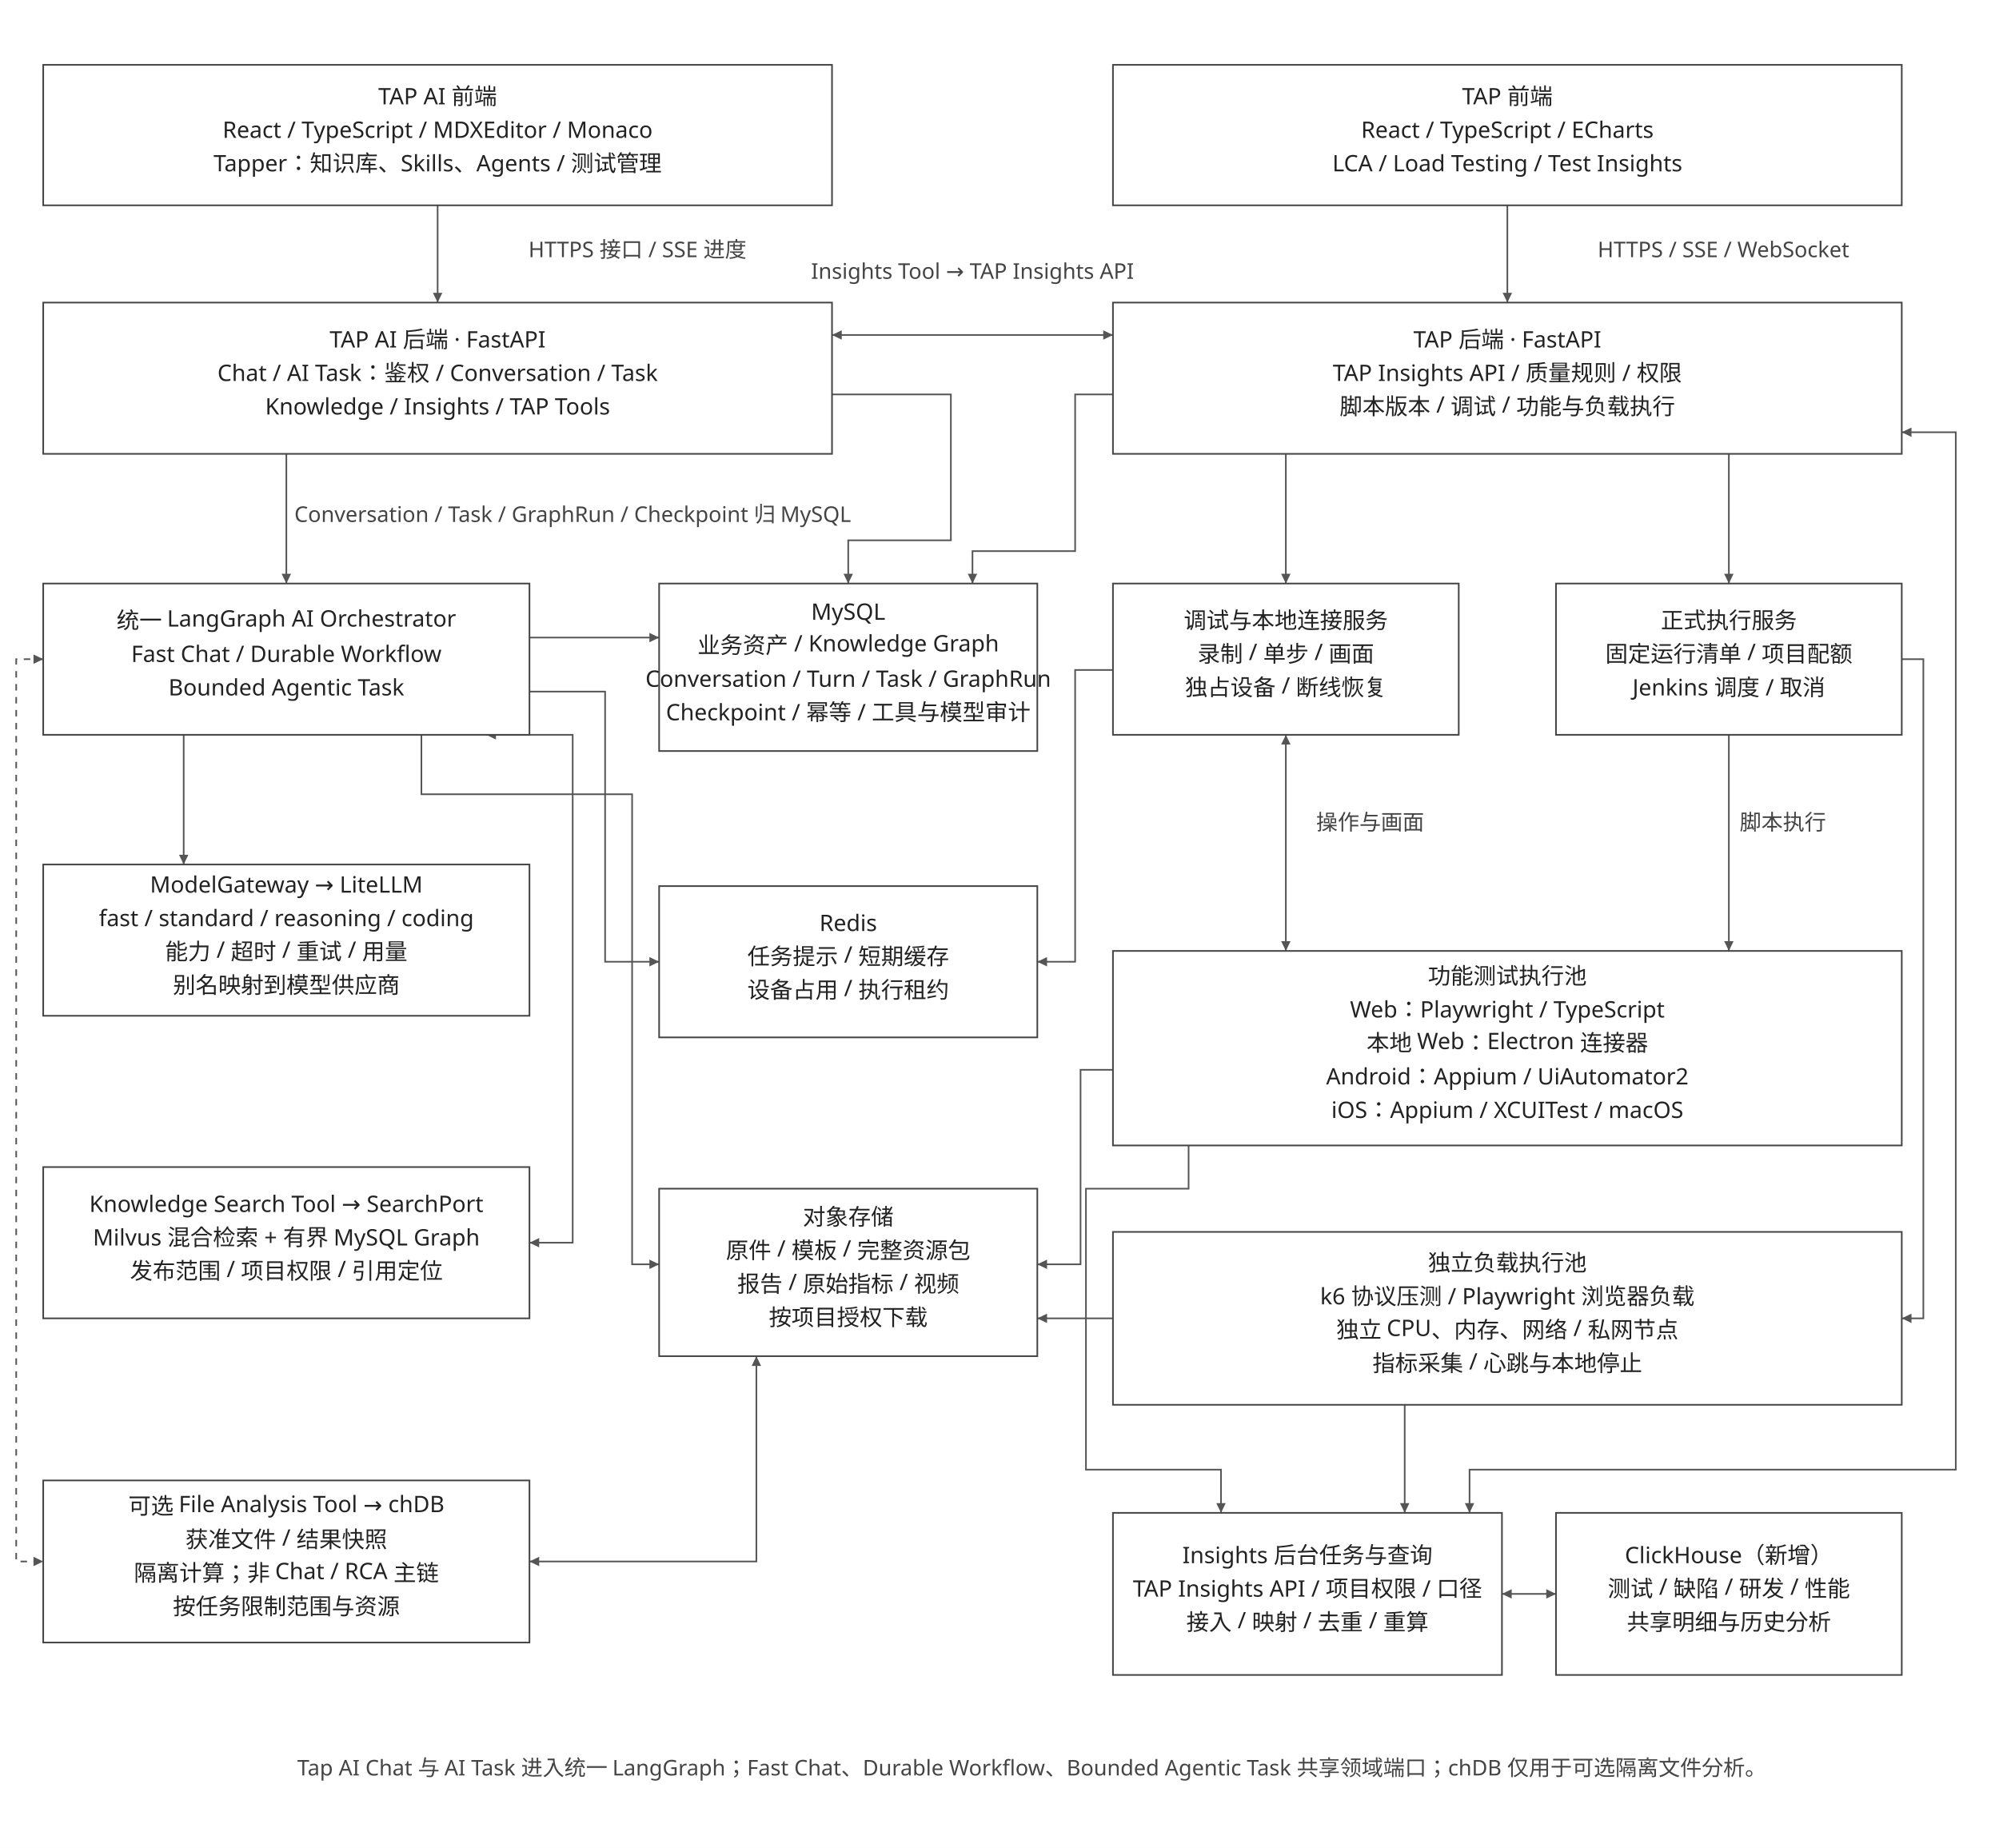
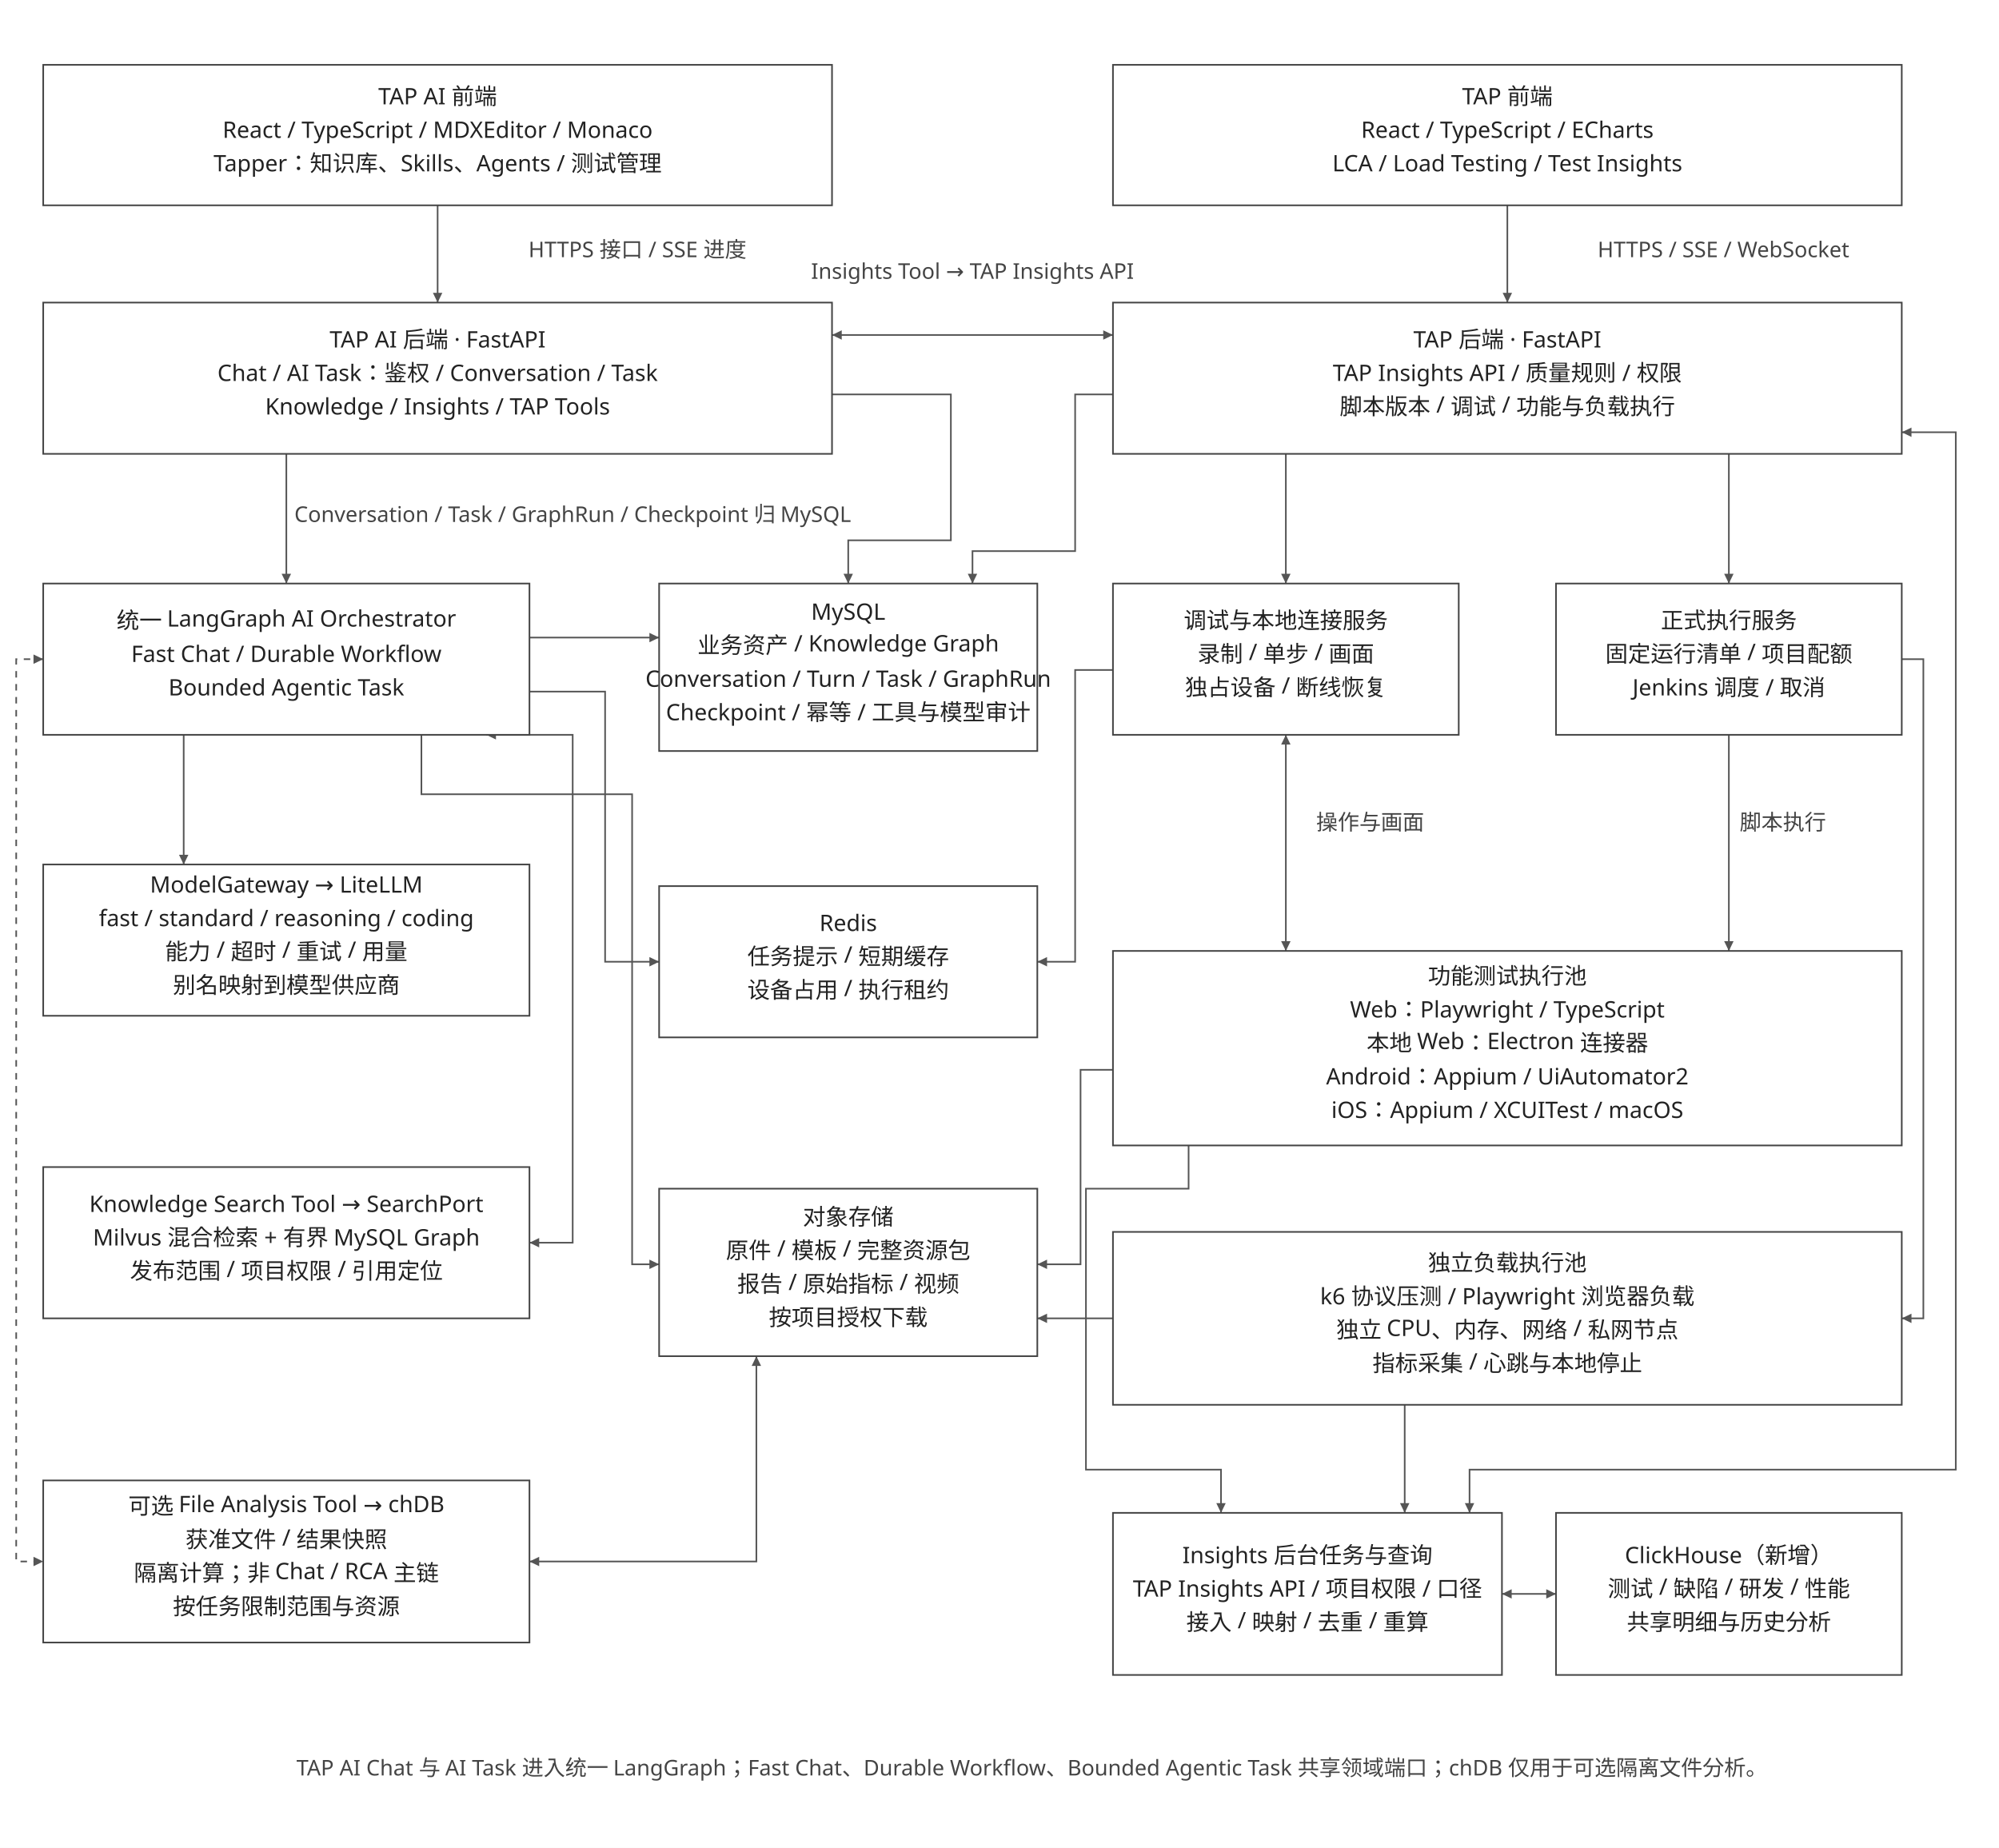
<svg xmlns="http://www.w3.org/2000/svg" width="1850" height="1710" viewBox="0 0 1850 1710" role="img">
  <rect width="100%" height="100%" fill="white" />
  <polyline points="405.0,190.0 405.0,280.0" fill="none" stroke="#555" stroke-width="1.5" />
  <polygon points="405.00,280.00 400.65,271.00 409.35,271.00" fill="#555" />
  <polyline points="1395.0,190.0 1395.0,280.0" fill="none" stroke="#555" stroke-width="1.5" />
  <polygon points="1395.00,280.00 1390.65,271.00 1399.35,271.00" fill="#555" />
  <polyline points="770.0,310.0 1030.0,310.0" fill="none" stroke="#555" stroke-width="1.5" />
  <polygon points="1030.00,310.00 1021.00,314.35 1021.00,305.65" fill="#555" />
  <polygon points="770.00,310.00 779.00,305.65 779.00,314.35" fill="#555" />
  <polyline points="265.0,420.0 265.0,540.0" fill="none" stroke="#555" stroke-width="1.5" />
  <polygon points="265.00,540.00 260.65,531.00 269.35,531.00" fill="#555" />
  <polyline points="1190.0,420.0 1190.0,540.0" fill="none" stroke="#555" stroke-width="1.5" />
  <polygon points="1190.00,540.00 1185.65,531.00 1194.35,531.00" fill="#555" />
  <polyline points="1600.0,420.0 1600.0,540.0" fill="none" stroke="#555" stroke-width="1.5" />
  <polygon points="1600.00,540.00 1595.65,531.00 1604.35,531.00" fill="#555" />
  <polyline points="770.0,365.0 880.0,365.0 880.0,500.0 785.0,500.0 785.0,540.0" fill="none" stroke="#555" stroke-width="1.5" />
  <polygon points="785.00,540.00 780.65,531.00 789.35,531.00" fill="#555" />
  <polyline points="1030.0,365.0 995.0,365.0 995.0,510.0 900.0,510.0 900.0,540.0" fill="none" stroke="#555" stroke-width="1.5" />
  <polygon points="900.00,540.00 895.65,531.00 904.35,531.00" fill="#555" />
  <polyline points="170.0,680.0 170.0,800.0" fill="none" stroke="#555" stroke-width="1.5" />
  <polygon points="170.00,800.00 165.65,791.00 174.35,791.00" fill="#555" />
  <polyline points="450.0,680.0 530.0,680.0 530.0,1150.0 490.0,1150.0" fill="none" stroke="#555" stroke-width="1.5" />
  <polygon points="490.00,1150.00 499.00,1145.65 499.00,1154.35" fill="#555" />
  <polygon points="450.00,680.00 459.00,675.65 459.00,684.35" fill="#555" />
  <polyline points="40.0,610.0 15.0,610.0 15.0,1445.0 40.0,1445.0" fill="none" stroke="#555" stroke-width="1.5" stroke-dasharray="6 6" />
  <polygon points="40.00,1445.00 31.00,1449.35 31.00,1440.65" fill="#555" />
  <polygon points="40.00,610.00 31.00,614.35 31.00,605.65" fill="#555" />
  <polyline points="490.0,1445.0 700.0,1445.0 700.0,1255.0" fill="none" stroke="#555" stroke-width="1.5" />
  <polygon points="700.00,1255.00 704.35,1264.00 695.65,1264.00" fill="#555" />
  <polygon points="490.00,1445.00 499.00,1440.65 499.00,1449.35" fill="#555" />
  <polyline points="490.0,590.0 610.0,590.0" fill="none" stroke="#555" stroke-width="1.5" />
  <polygon points="610.00,590.00 601.00,594.35 601.00,585.65" fill="#555" />
  <polyline points="490.0,640.0 560.0,640.0 560.0,890.0 610.0,890.0" fill="none" stroke="#555" stroke-width="1.5" />
  <polygon points="610.00,890.00 601.00,894.35 601.00,885.65" fill="#555" />
  <polyline points="1030.0,620.0 995.0,620.0 995.0,890.0 960.0,890.0" fill="none" stroke="#555" stroke-width="1.5" />
  <polygon points="960.00,890.00 969.00,885.65 969.00,894.35" fill="#555" />
  <polyline points="390.0,680.0 390.0,735.0 585.0,735.0 585.0,1170.0 610.0,1170.0" fill="none" stroke="#555" stroke-width="1.5" />
  <polygon points="610.00,1170.00 601.00,1174.35 601.00,1165.65" fill="#555" />
  <polyline points="1190.0,680.0 1190.0,880.0" fill="none" stroke="#555" stroke-width="1.5" />
  <polygon points="1190.00,880.00 1185.65,871.00 1194.35,871.00" fill="#555" />
  <polygon points="1190.00,680.00 1194.35,689.00 1185.65,689.00" fill="#555" />
  <polyline points="1600.0,680.0 1600.0,880.0" fill="none" stroke="#555" stroke-width="1.5" />
  <polygon points="1600.00,880.00 1595.65,871.00 1604.35,871.00" fill="#555" />
  <polyline points="1760.0,610.0 1780.0,610.0 1780.0,1220.0 1760.0,1220.0" fill="none" stroke="#555" stroke-width="1.5" />
  <polygon points="1760.00,1220.00 1769.00,1215.65 1769.00,1224.35" fill="#555" />
  <polyline points="1030.0,990.0 1000.0,990.0 1000.0,1170.0 960.0,1170.0" fill="none" stroke="#555" stroke-width="1.5" />
  <polygon points="960.00,1170.00 969.00,1165.65 969.00,1174.35" fill="#555" />
  <polyline points="1030.0,1220.0 960.0,1220.0" fill="none" stroke="#555" stroke-width="1.5" />
  <polygon points="960.00,1220.00 969.00,1215.65 969.00,1224.35" fill="#555" />
  <polyline points="1100.0,1060.0 1100.0,1100.0 1005.0,1100.0 1005.0,1360.0 1130.0,1360.0 1130.0,1400.0" fill="none" stroke="#555" stroke-width="1.5" />
  <polygon points="1130.00,1400.00 1125.65,1391.00 1134.35,1391.00" fill="#555" />
  <polyline points="1300.0,1300.0 1300.0,1400.0" fill="none" stroke="#555" stroke-width="1.5" />
  <polygon points="1300.00,1400.00 1295.65,1391.00 1304.35,1391.00" fill="#555" />
  <polyline points="1760.0,400.0 1810.0,400.0 1810.0,1360.0 1360.0,1360.0 1360.0,1400.0" fill="none" stroke="#555" stroke-width="1.5" />
  <polygon points="1360.00,1400.00 1355.65,1391.00 1364.35,1391.00" fill="#555" />
  <polygon points="1760.00,400.00 1769.00,395.65 1769.00,404.35" fill="#555" />
  <polyline points="1390.0,1475.0 1440.0,1475.0" fill="none" stroke="#555" stroke-width="1.5" />
  <polygon points="1440.00,1475.00 1431.00,1479.35 1431.00,1470.65" fill="#555" />
  <polygon points="1390.00,1475.00 1399.00,1470.65 1399.00,1479.35" fill="#555" />
  <rect x="40.0" y="60.0" width="730.0" height="130.0" fill="white" stroke="#444" stroke-width="1.5" />
  <text x="405.0" y="96.56" text-anchor="middle" font-family="STHeiti, sans-serif" font-size="21" fill="#222">TAP AI 前端</text>
  <text x="405.0" y="127.56" text-anchor="middle" font-family="STHeiti, sans-serif" font-size="21" fill="#222">React / TypeScript / MDXEditor / Monaco</text>
  <text x="405.0" y="158.56" text-anchor="middle" font-family="STHeiti, sans-serif" font-size="21" fill="#222">Tapper：知识库、Skills、Agents / 测试管理</text>
  <rect x="1030.0" y="60.0" width="730.0" height="130.0" fill="white" stroke="#444" stroke-width="1.5" />
  <text x="1395.0" y="96.56" text-anchor="middle" font-family="STHeiti, sans-serif" font-size="21" fill="#222">TAP 前端</text>
  <text x="1395.0" y="127.56" text-anchor="middle" font-family="STHeiti, sans-serif" font-size="21" fill="#222">React / TypeScript / ECharts</text>
  <text x="1395.0" y="158.56" text-anchor="middle" font-family="STHeiti, sans-serif" font-size="21" fill="#222">LCA / Load Testing / Test Insights</text>
  <rect x="40.0" y="280.0" width="730.0" height="140.0" fill="white" stroke="#444" stroke-width="1.5" />
  <text x="405.0" y="321.56" text-anchor="middle" font-family="STHeiti, sans-serif" font-size="21" fill="#222">TAP AI 后端 · FastAPI</text>
  <text x="405.0" y="352.56" text-anchor="middle" font-family="STHeiti, sans-serif" font-size="21" fill="#222">Chat / AI Task：鉴权 / Conversation / Task</text>
  <text x="405.0" y="383.56" text-anchor="middle" font-family="STHeiti, sans-serif" font-size="21" fill="#222">Knowledge / Insights / TAP Tools</text>
  <rect x="1030.0" y="280.0" width="730.0" height="140.0" fill="white" stroke="#444" stroke-width="1.5" />
  <text x="1395.0" y="321.56" text-anchor="middle" font-family="STHeiti, sans-serif" font-size="21" fill="#222">TAP 后端 · FastAPI</text>
  <text x="1395.0" y="352.56" text-anchor="middle" font-family="STHeiti, sans-serif" font-size="21" fill="#222">TAP Insights API / 质量规则 / 权限</text>
  <text x="1395.0" y="383.56" text-anchor="middle" font-family="STHeiti, sans-serif" font-size="21" fill="#222">脚本版本 / 调试 / 功能与负载执行</text>
  <rect x="40.0" y="540.0" width="450.0" height="140.0" fill="white" stroke="#444" stroke-width="1.5" />
  <text x="265.0" y="581.56" text-anchor="middle" font-family="STHeiti, sans-serif" font-size="21" fill="#222">统一 LangGraph AI Orchestrator</text>
  <text x="265.0" y="612.56" text-anchor="middle" font-family="STHeiti, sans-serif" font-size="21" fill="#222">Fast Chat / Durable Workflow</text>
  <text x="265.0" y="643.56" text-anchor="middle" font-family="STHeiti, sans-serif" font-size="21" fill="#222">Bounded Agentic Task</text>
  <rect x="1030.0" y="540.0" width="320.0" height="140.0" fill="white" stroke="#444" stroke-width="1.5" />
  <text x="1190.0" y="581.56" text-anchor="middle" font-family="STHeiti, sans-serif" font-size="21" fill="#222">调试与本地连接服务</text>
  <text x="1190.0" y="612.56" text-anchor="middle" font-family="STHeiti, sans-serif" font-size="21" fill="#222">录制 / 单步 / 画面</text>
  <text x="1190.0" y="643.56" text-anchor="middle" font-family="STHeiti, sans-serif" font-size="21" fill="#222">独占设备 / 断线恢复</text>
  <rect x="1440.0" y="540.0" width="320.0" height="140.0" fill="white" stroke="#444" stroke-width="1.5" />
  <text x="1600.0" y="581.56" text-anchor="middle" font-family="STHeiti, sans-serif" font-size="21" fill="#222">正式执行服务</text>
  <text x="1600.0" y="612.56" text-anchor="middle" font-family="STHeiti, sans-serif" font-size="21" fill="#222">固定运行清单 / 项目配额</text>
  <text x="1600.0" y="643.56" text-anchor="middle" font-family="STHeiti, sans-serif" font-size="21" fill="#222">Jenkins 调度 / 取消</text>
  <rect x="40.0" y="800.0" width="450.0" height="140.0" fill="white" stroke="#444" stroke-width="1.5" />
  <text x="265.0" y="826.06" text-anchor="middle" font-family="STHeiti, sans-serif" font-size="21" fill="#222">ModelGateway → LiteLLM</text>
  <text x="265.0" y="857.06" text-anchor="middle" font-family="STHeiti, sans-serif" font-size="21" fill="#222">fast / standard / reasoning / coding</text>
  <text x="265.0" y="888.06" text-anchor="middle" font-family="STHeiti, sans-serif" font-size="21" fill="#222">能力 / 超时 / 重试 / 用量</text>
  <text x="265.0" y="919.06" text-anchor="middle" font-family="STHeiti, sans-serif" font-size="21" fill="#222">别名映射到模型供应商</text>
  <rect x="40.0" y="1080.0" width="450.0" height="140.0" fill="white" stroke="#444" stroke-width="1.5" />
  <text x="265.0" y="1121.56" text-anchor="middle" font-family="STHeiti, sans-serif" font-size="21" fill="#222">Knowledge Search Tool → SearchPort</text>
  <text x="265.0" y="1152.56" text-anchor="middle" font-family="STHeiti, sans-serif" font-size="21" fill="#222">Milvus 混合检索 + 有界 MySQL Graph</text>
  <text x="265.0" y="1183.56" text-anchor="middle" font-family="STHeiti, sans-serif" font-size="21" fill="#222">发布范围 / 项目权限 / 引用定位</text>
  <rect x="40.0" y="1370.0" width="450.0" height="150.0" fill="white" stroke="#444" stroke-width="1.5" />
  <text x="265.0" y="1401.06" text-anchor="middle" font-family="STHeiti, sans-serif" font-size="21" fill="#222">可选 File Analysis Tool → chDB</text>
  <text x="265.0" y="1432.06" text-anchor="middle" font-family="STHeiti, sans-serif" font-size="21" fill="#222">获准文件 / 结果快照</text>
  <text x="265.0" y="1463.06" text-anchor="middle" font-family="STHeiti, sans-serif" font-size="21" fill="#222">隔离计算；非 Chat / RCA 主链</text>
  <text x="265.0" y="1494.06" text-anchor="middle" font-family="STHeiti, sans-serif" font-size="21" fill="#222">按任务限制范围与资源</text>
  <rect x="610.0" y="540.0" width="350.0" height="155.0" fill="white" stroke="#444" stroke-width="1.5" />
  <text x="785.0" y="573.56" text-anchor="middle" font-family="STHeiti, sans-serif" font-size="21" fill="#222">MySQL</text>
  <text x="785.0" y="604.56" text-anchor="middle" font-family="STHeiti, sans-serif" font-size="21" fill="#222">业务资产 / Knowledge Graph</text>
  <text x="785.0" y="635.56" text-anchor="middle" font-family="STHeiti, sans-serif" font-size="21" fill="#222">Conversation / Turn / Task / GraphRun</text>
  <text x="785.0" y="666.56" text-anchor="middle" font-family="STHeiti, sans-serif" font-size="21" fill="#222">Checkpoint / 幂等 / 工具与模型审计</text>
  <rect x="610.0" y="820.0" width="350.0" height="140.0" fill="white" stroke="#444" stroke-width="1.5" />
  <text x="785.0" y="861.56" text-anchor="middle" font-family="STHeiti, sans-serif" font-size="21" fill="#222">Redis</text>
  <text x="785.0" y="892.56" text-anchor="middle" font-family="STHeiti, sans-serif" font-size="21" fill="#222">任务提示 / 短期缓存</text>
  <text x="785.0" y="923.56" text-anchor="middle" font-family="STHeiti, sans-serif" font-size="21" fill="#222">设备占用 / 执行租约</text>
  <rect x="610.0" y="1100.0" width="350.0" height="155.0" fill="white" stroke="#444" stroke-width="1.5" />
  <text x="785.0" y="1133.56" text-anchor="middle" font-family="STHeiti, sans-serif" font-size="21" fill="#222">对象存储</text>
  <text x="785.0" y="1164.56" text-anchor="middle" font-family="STHeiti, sans-serif" font-size="21" fill="#222">原件 / 模板 / 完整资源包</text>
  <text x="785.0" y="1195.56" text-anchor="middle" font-family="STHeiti, sans-serif" font-size="21" fill="#222">报告 / 原始指标 / 视频</text>
  <text x="785.0" y="1226.56" text-anchor="middle" font-family="STHeiti, sans-serif" font-size="21" fill="#222">按项目授权下载</text>
  <rect x="1030.0" y="880.0" width="730.0" height="180.0" fill="white" stroke="#444" stroke-width="1.5" />
  <text x="1395.0" y="910.56" text-anchor="middle" font-family="STHeiti, sans-serif" font-size="21" fill="#222">功能测试执行池</text>
  <text x="1395.0" y="941.56" text-anchor="middle" font-family="STHeiti, sans-serif" font-size="21" fill="#222">Web：Playwright / TypeScript</text>
  <text x="1395.0" y="972.56" text-anchor="middle" font-family="STHeiti, sans-serif" font-size="21" fill="#222">本地 Web：Electron 连接器</text>
  <text x="1395.0" y="1003.56" text-anchor="middle" font-family="STHeiti, sans-serif" font-size="21" fill="#222">Android：Appium / UiAutomator2</text>
  <text x="1395.0" y="1034.56" text-anchor="middle" font-family="STHeiti, sans-serif" font-size="21" fill="#222">iOS：Appium / XCUITest / macOS</text>
  <rect x="1030.0" y="1140.0" width="730.0" height="160.0" fill="white" stroke="#444" stroke-width="1.5" />
  <text x="1395.0" y="1176.06" text-anchor="middle" font-family="STHeiti, sans-serif" font-size="21" fill="#222">独立负载执行池</text>
  <text x="1395.0" y="1207.06" text-anchor="middle" font-family="STHeiti, sans-serif" font-size="21" fill="#222">k6 协议压测 / Playwright 浏览器负载</text>
  <text x="1395.0" y="1238.06" text-anchor="middle" font-family="STHeiti, sans-serif" font-size="21" fill="#222">独立 CPU、内存、网络 / 私网节点</text>
  <text x="1395.0" y="1269.06" text-anchor="middle" font-family="STHeiti, sans-serif" font-size="21" fill="#222">指标采集 / 心跳与本地停止</text>
  <rect x="1030.0" y="1400.0" width="360.0" height="150.0" fill="white" stroke="#444" stroke-width="1.5" />
  <text x="1210.0" y="1446.56" text-anchor="middle" font-family="STHeiti, sans-serif" font-size="21" fill="#222">Insights 后台任务与查询</text>
  <text x="1210.0" y="1477.56" text-anchor="middle" font-family="STHeiti, sans-serif" font-size="21" fill="#222">TAP Insights API / 项目权限 / 口径</text>
  <text x="1210.0" y="1508.56" text-anchor="middle" font-family="STHeiti, sans-serif" font-size="21" fill="#222">接入 / 映射 / 去重 / 重算</text>
  <rect x="1440.0" y="1400.0" width="320.0" height="150.0" fill="white" stroke="#444" stroke-width="1.5" />
  <text x="1600.0" y="1446.56" text-anchor="middle" font-family="STHeiti, sans-serif" font-size="21" fill="#222">ClickHouse（新增）</text>
  <text x="1600.0" y="1477.56" text-anchor="middle" font-family="STHeiti, sans-serif" font-size="21" fill="#222">测试 / 缺陷 / 研发 / 性能</text>
  <text x="1600.0" y="1508.56" text-anchor="middle" font-family="STHeiti, sans-serif" font-size="21" fill="#222">共享明细与历史分析</text>
  <text x="590.0" y="238.0" text-anchor="middle" font-family="STHeiti, sans-serif" font-size="20" fill="#444">HTTPS 接口 / SSE 进度</text>
  <text x="1595.0" y="238.0" text-anchor="middle" font-family="STHeiti, sans-serif" font-size="20" fill="#444">HTTPS / SSE / WebSocket</text>
  <text x="900.0" y="258.0" text-anchor="middle" font-family="STHeiti, sans-serif" font-size="20" fill="#444">Insights Tool → TAP Insights API</text>
  <text x="530.0" y="483.0" text-anchor="middle" font-family="STHeiti, sans-serif" font-size="20" fill="#444">Conversation / Task / GraphRun / Checkpoint 归 MySQL</text>
  <text x="1268.0" y="768.0" text-anchor="middle" font-family="STHeiti, sans-serif" font-size="20" fill="#444">操作与画面</text>
  <text x="1650.0" y="768.0" text-anchor="middle" font-family="STHeiti, sans-serif" font-size="20" fill="#444">脚本执行</text>
-   <text x="955.0" y="1643.0" text-anchor="middle" font-family="STHeiti, sans-serif" font-size="20" fill="#444">Tap AI Chat 与 AI Task 进入统一 LangGraph；Fast Chat、Durable Workflow、Bounded Agentic Task 共享领域端口；chDB 仅用于可选隔离文件分析。</text>
+   <text x="955.0" y="1643.0" text-anchor="middle" font-family="STHeiti, sans-serif" font-size="20" fill="#444">TAP AI Chat 与 AI Task 进入统一 LangGraph；Fast Chat、Durable Workflow、Bounded Agentic Task 共享领域端口；chDB 仅用于可选隔离文件分析。</text>
</svg>
